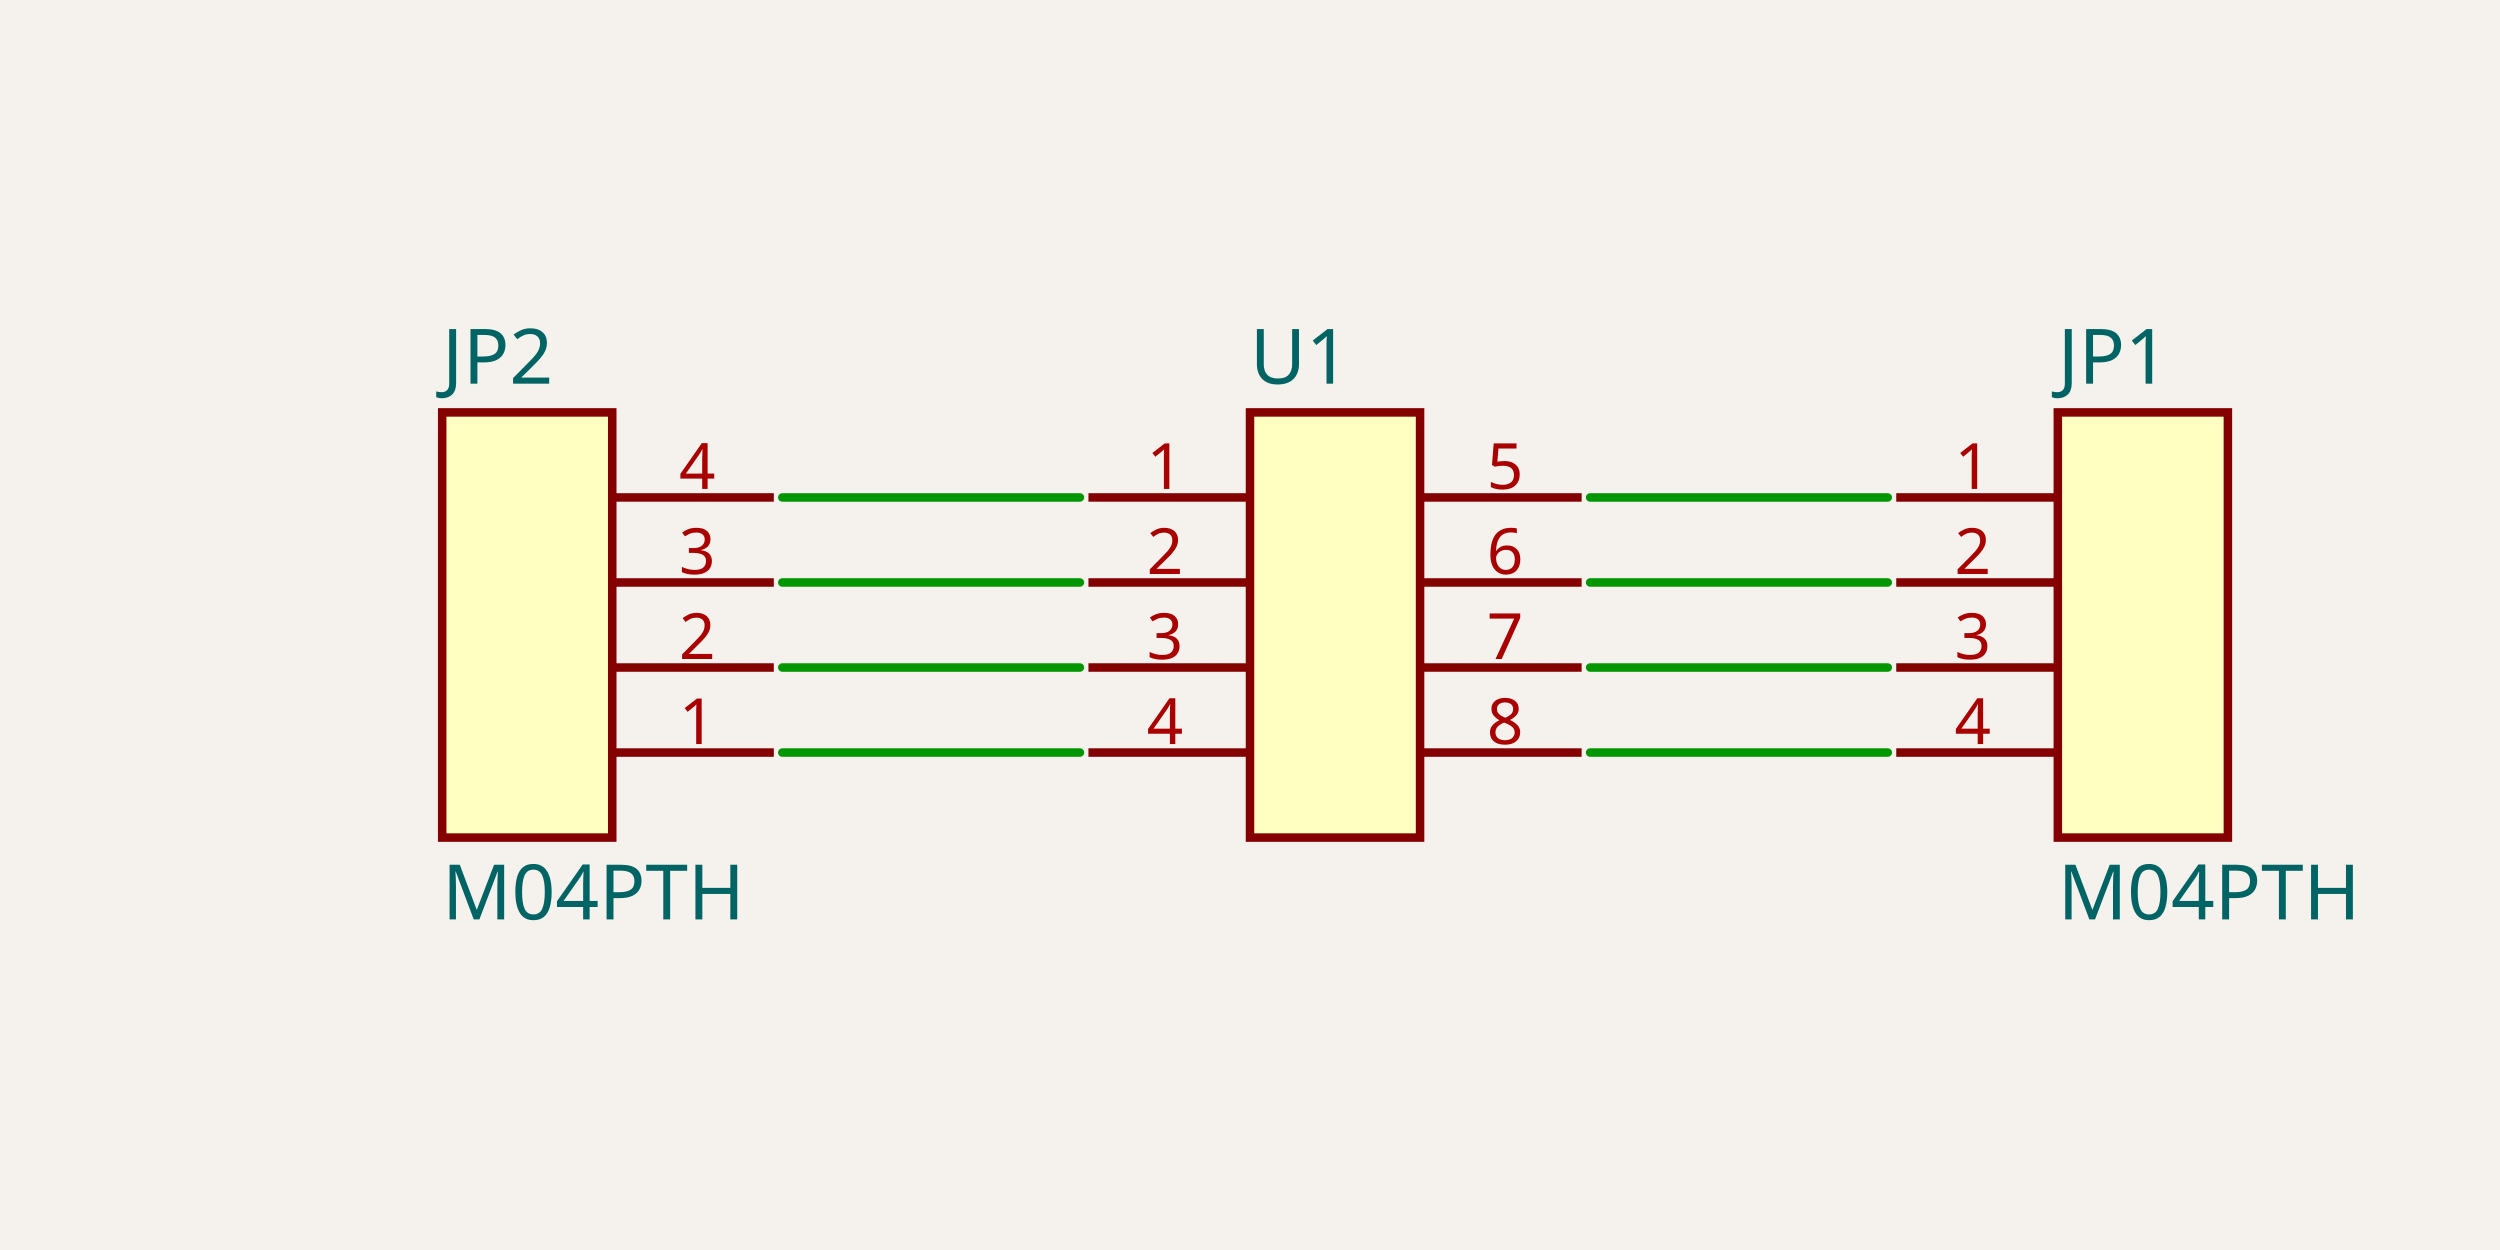
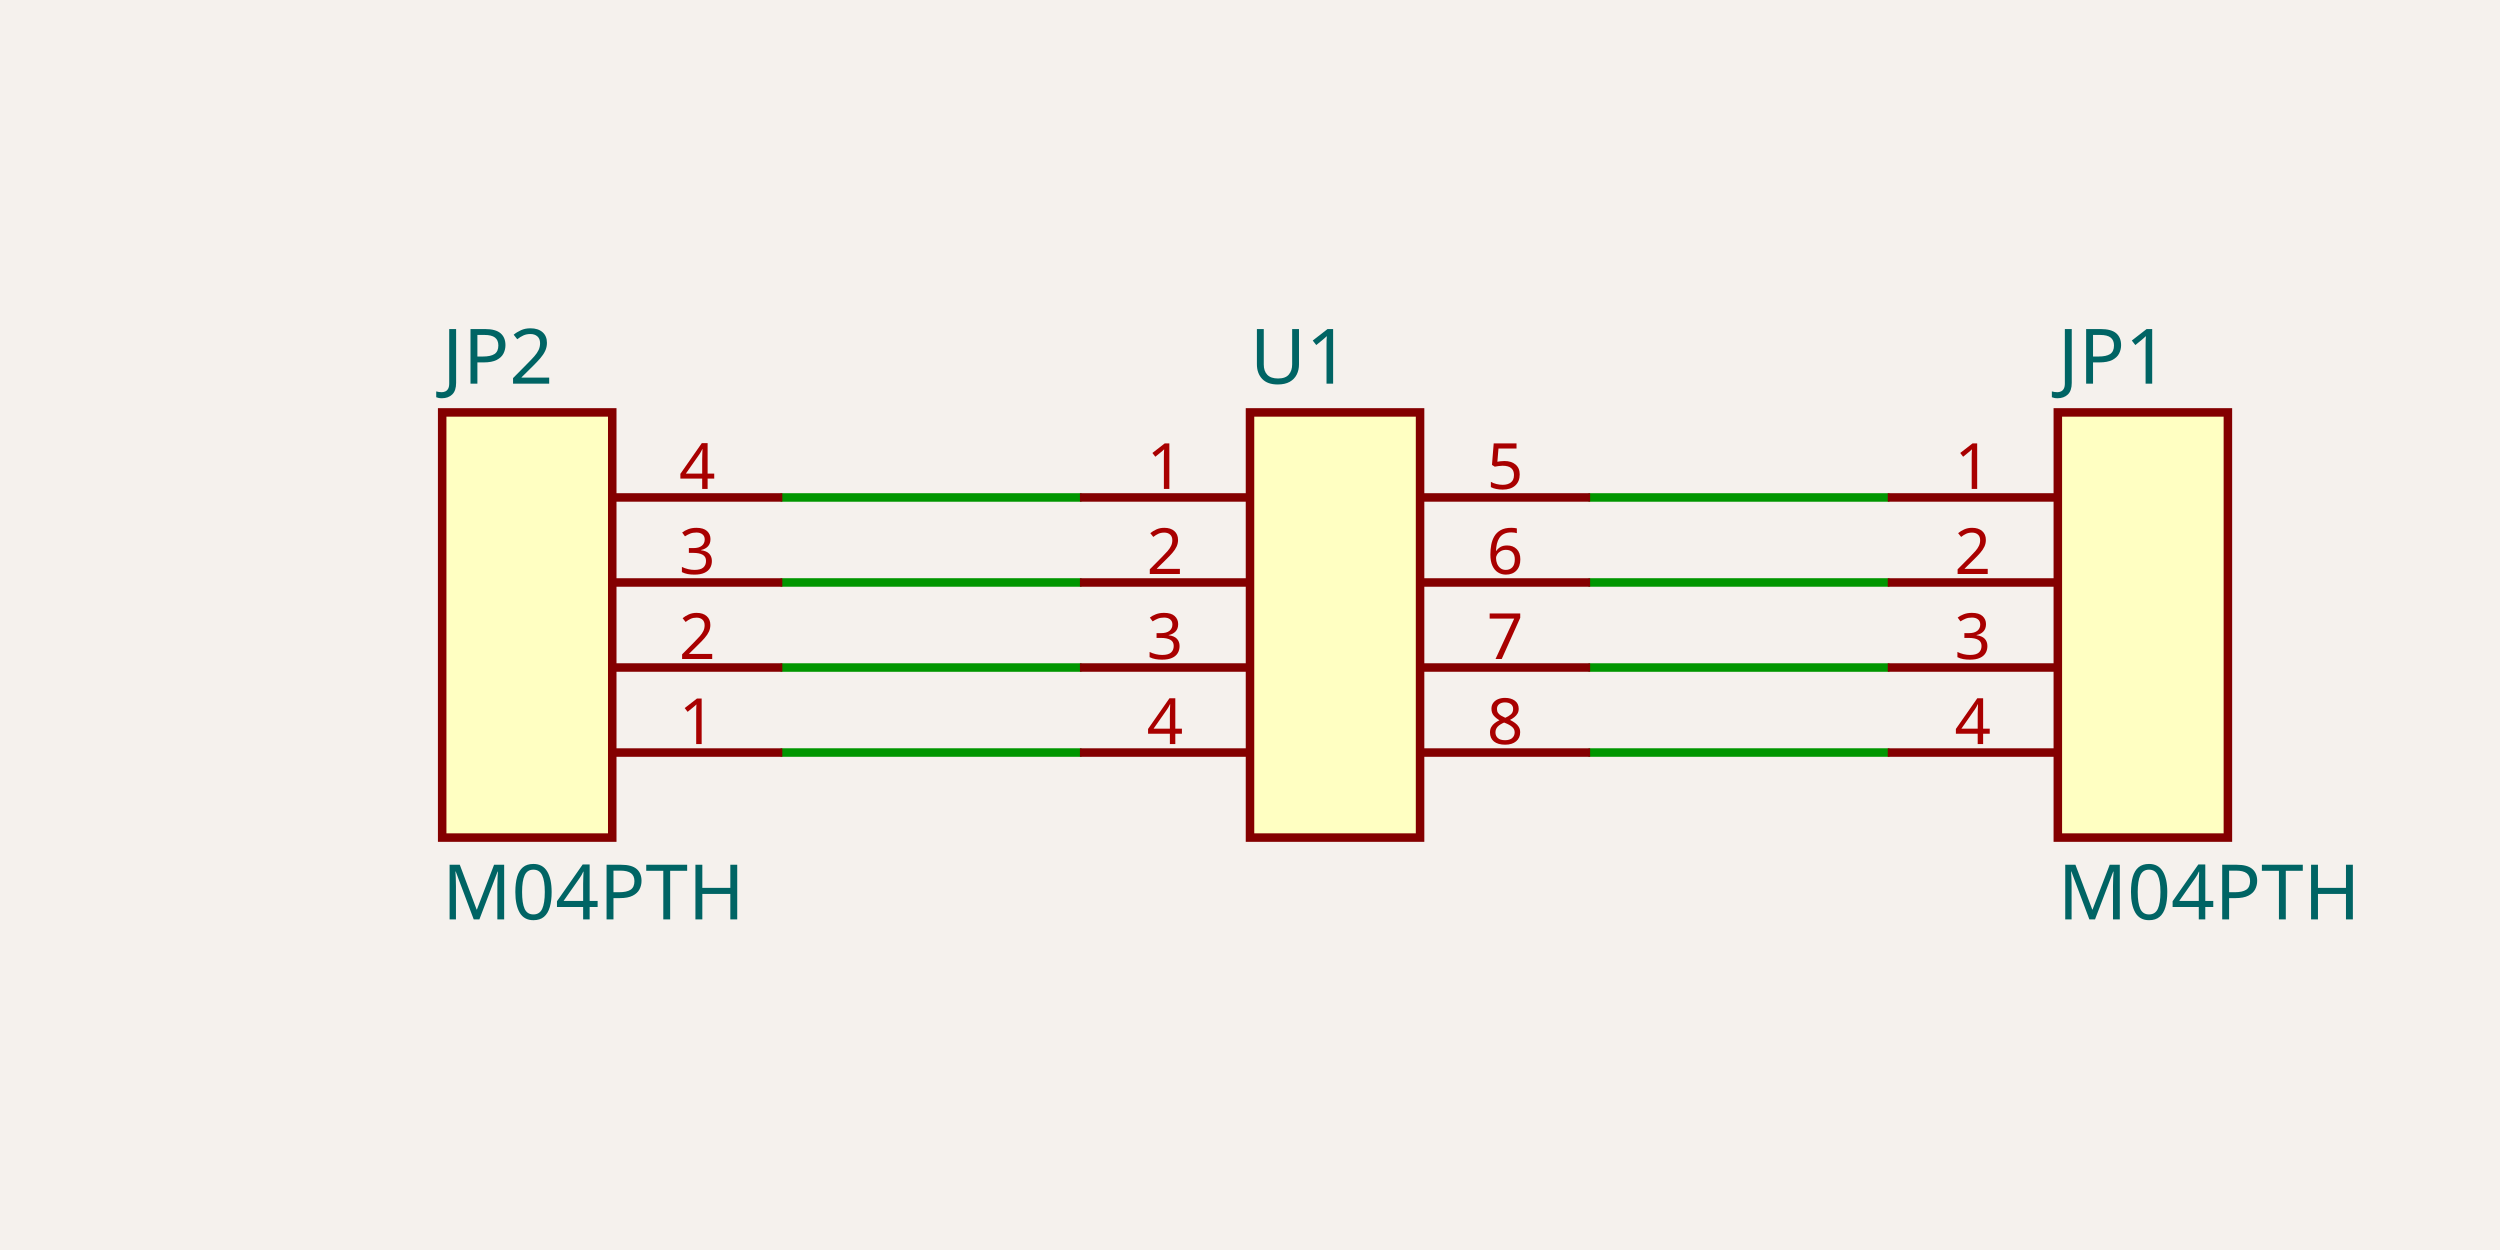
- <svg xmlns="http://www.w3.org/2000/svg" width="1200" height="600" style="background-color: rgb(245, 241, 237)" data-real-to-screen-transform="matrix(204.0816326531,0,0,-204.0816326531,640.8163265306,300)" data-software-used-string="@tscircuit/core@0.0.611">
+ <svg xmlns="http://www.w3.org/2000/svg" width="1200" height="600" style="background-color: rgb(245, 241, 237)" data-real-to-screen-transform="matrix(204.0816326531,0,0,-204.0816326531,640.8163265306,300)" data-software-used-string="@tscircuit/core@0.0.747">
  <style>
              .boundary { fill: rgb(245, 241, 237); }
              .schematic-boundary { fill: none; stroke: #fff; }
              .component { fill: none; stroke: rgb(132, 0, 0); }
              .chip { fill: rgb(255, 255, 194); stroke: rgb(132, 0, 0); }
              .component-pin { fill: none; stroke: rgb(132, 0, 0); }
+               /* Basic per-trace hover fallback */
              .trace:hover {
                filter: invert(1);
              }
              .trace:hover .trace-crossing-outline {
                opacity: 0;
              }
              .trace:hover .trace-junction {
                filter: invert(1);
              }
+               /* Net-hover highlighting: when a trace or its overlays are hovered,
+                  invert color for all traces (base + overlays) sharing the same
+                  subcircuit connectivity key. Also hide crossing outline during hover. */
+               svg:has(:is(g.trace[data-subcircuit-connectivity-map-key="unnamedsubcircuit4355_connectivity_net0"], g.trace-overlays[data-subcircuit-connectivity-map-key="unnamedsubcircuit4355_connectivity_net0"]):hover) :is(g.trace[data-subcircuit-connectivity-map-key="unnamedsubcircuit4355_connectivity_net0"], g.trace-overlays[data-subcircuit-connectivity-map-key="unnamedsubcircuit4355_connectivity_net0"]) { filter: invert(1); }
+ svg:has(:is(g.trace[data-subcircuit-connectivity-map-key="unnamedsubcircuit4355_connectivity_net0"], g.trace-overlays[data-subcircuit-connectivity-map-key="unnamedsubcircuit4355_connectivity_net0"]):hover) g.trace-overlays[data-subcircuit-connectivity-map-key="unnamedsubcircuit4355_connectivity_net0"] .trace-crossing-outline { opacity: 0; }
+ svg:has(:is(g.trace[data-subcircuit-connectivity-map-key="unnamedsubcircuit4355_connectivity_net1"], g.trace-overlays[data-subcircuit-connectivity-map-key="unnamedsubcircuit4355_connectivity_net1"]):hover) :is(g.trace[data-subcircuit-connectivity-map-key="unnamedsubcircuit4355_connectivity_net1"], g.trace-overlays[data-subcircuit-connectivity-map-key="unnamedsubcircuit4355_connectivity_net1"]) { filter: invert(1); }
+ svg:has(:is(g.trace[data-subcircuit-connectivity-map-key="unnamedsubcircuit4355_connectivity_net1"], g.trace-overlays[data-subcircuit-connectivity-map-key="unnamedsubcircuit4355_connectivity_net1"]):hover) g.trace-overlays[data-subcircuit-connectivity-map-key="unnamedsubcircuit4355_connectivity_net1"] .trace-crossing-outline { opacity: 0; }
+ svg:has(:is(g.trace[data-subcircuit-connectivity-map-key="unnamedsubcircuit4355_connectivity_net2"], g.trace-overlays[data-subcircuit-connectivity-map-key="unnamedsubcircuit4355_connectivity_net2"]):hover) :is(g.trace[data-subcircuit-connectivity-map-key="unnamedsubcircuit4355_connectivity_net2"], g.trace-overlays[data-subcircuit-connectivity-map-key="unnamedsubcircuit4355_connectivity_net2"]) { filter: invert(1); }
+ svg:has(:is(g.trace[data-subcircuit-connectivity-map-key="unnamedsubcircuit4355_connectivity_net2"], g.trace-overlays[data-subcircuit-connectivity-map-key="unnamedsubcircuit4355_connectivity_net2"]):hover) g.trace-overlays[data-subcircuit-connectivity-map-key="unnamedsubcircuit4355_connectivity_net2"] .trace-crossing-outline { opacity: 0; }
+ svg:has(:is(g.trace[data-subcircuit-connectivity-map-key="unnamedsubcircuit4355_connectivity_net3"], g.trace-overlays[data-subcircuit-connectivity-map-key="unnamedsubcircuit4355_connectivity_net3"]):hover) :is(g.trace[data-subcircuit-connectivity-map-key="unnamedsubcircuit4355_connectivity_net3"], g.trace-overlays[data-subcircuit-connectivity-map-key="unnamedsubcircuit4355_connectivity_net3"]) { filter: invert(1); }
+ svg:has(:is(g.trace[data-subcircuit-connectivity-map-key="unnamedsubcircuit4355_connectivity_net3"], g.trace-overlays[data-subcircuit-connectivity-map-key="unnamedsubcircuit4355_connectivity_net3"]):hover) g.trace-overlays[data-subcircuit-connectivity-map-key="unnamedsubcircuit4355_connectivity_net3"] .trace-crossing-outline { opacity: 0; }
+ svg:has(:is(g.trace[data-subcircuit-connectivity-map-key="unnamedsubcircuit4355_connectivity_net4"], g.trace-overlays[data-subcircuit-connectivity-map-key="unnamedsubcircuit4355_connectivity_net4"]):hover) :is(g.trace[data-subcircuit-connectivity-map-key="unnamedsubcircuit4355_connectivity_net4"], g.trace-overlays[data-subcircuit-connectivity-map-key="unnamedsubcircuit4355_connectivity_net4"]) { filter: invert(1); }
+ svg:has(:is(g.trace[data-subcircuit-connectivity-map-key="unnamedsubcircuit4355_connectivity_net4"], g.trace-overlays[data-subcircuit-connectivity-map-key="unnamedsubcircuit4355_connectivity_net4"]):hover) g.trace-overlays[data-subcircuit-connectivity-map-key="unnamedsubcircuit4355_connectivity_net4"] .trace-crossing-outline { opacity: 0; }
+ svg:has(:is(g.trace[data-subcircuit-connectivity-map-key="unnamedsubcircuit4355_connectivity_net5"], g.trace-overlays[data-subcircuit-connectivity-map-key="unnamedsubcircuit4355_connectivity_net5"]):hover) :is(g.trace[data-subcircuit-connectivity-map-key="unnamedsubcircuit4355_connectivity_net5"], g.trace-overlays[data-subcircuit-connectivity-map-key="unnamedsubcircuit4355_connectivity_net5"]) { filter: invert(1); }
+ svg:has(:is(g.trace[data-subcircuit-connectivity-map-key="unnamedsubcircuit4355_connectivity_net5"], g.trace-overlays[data-subcircuit-connectivity-map-key="unnamedsubcircuit4355_connectivity_net5"]):hover) g.trace-overlays[data-subcircuit-connectivity-map-key="unnamedsubcircuit4355_connectivity_net5"] .trace-crossing-outline { opacity: 0; }
+ svg:has(:is(g.trace[data-subcircuit-connectivity-map-key="unnamedsubcircuit4355_connectivity_net6"], g.trace-overlays[data-subcircuit-connectivity-map-key="unnamedsubcircuit4355_connectivity_net6"]):hover) :is(g.trace[data-subcircuit-connectivity-map-key="unnamedsubcircuit4355_connectivity_net6"], g.trace-overlays[data-subcircuit-connectivity-map-key="unnamedsubcircuit4355_connectivity_net6"]) { filter: invert(1); }
+ svg:has(:is(g.trace[data-subcircuit-connectivity-map-key="unnamedsubcircuit4355_connectivity_net6"], g.trace-overlays[data-subcircuit-connectivity-map-key="unnamedsubcircuit4355_connectivity_net6"]):hover) g.trace-overlays[data-subcircuit-connectivity-map-key="unnamedsubcircuit4355_connectivity_net6"] .trace-crossing-outline { opacity: 0; }
+ svg:has(:is(g.trace[data-subcircuit-connectivity-map-key="unnamedsubcircuit4355_connectivity_net7"], g.trace-overlays[data-subcircuit-connectivity-map-key="unnamedsubcircuit4355_connectivity_net7"]):hover) :is(g.trace[data-subcircuit-connectivity-map-key="unnamedsubcircuit4355_connectivity_net7"], g.trace-overlays[data-subcircuit-connectivity-map-key="unnamedsubcircuit4355_connectivity_net7"]) { filter: invert(1); }
+ svg:has(:is(g.trace[data-subcircuit-connectivity-map-key="unnamedsubcircuit4355_connectivity_net7"], g.trace-overlays[data-subcircuit-connectivity-map-key="unnamedsubcircuit4355_connectivity_net7"]):hover) g.trace-overlays[data-subcircuit-connectivity-map-key="unnamedsubcircuit4355_connectivity_net7"] .trace-crossing-outline { opacity: 0; }
              .text { font-family: sans-serif; fill: rgb(0, 150, 0); }
              .pin-number { fill: rgb(169, 0, 0); }
              .port-label { fill: rgb(0, 100, 100); }
              .component-name { fill: rgb(0, 100, 100); }
            </style>
  <rect class="boundary" x="0" y="0" width="1200" height="600" />
+   <g class="trace" data-layer="base" data-circuit-json-type="schematic_trace" data-schematic-trace-id="schematic_trace_0" data-subcircuit-connectivity-map-key="unnamedsubcircuit4355_connectivity_net0">
+     <path d="M 518.367 238.776 L 375.51 238.776" class="trace-invisible-hover-outline" stroke="rgb(0, 150, 0)" fill="none" stroke-width="32.653px" stroke-linecap="round" opacity="0" stroke-linejoin="round" />
+     <path d="M 518.367 238.776 L 375.51 238.776" stroke="rgb(0, 150, 0)" fill="none" stroke-width="4.082px" stroke-linecap="round" stroke-linejoin="round" />
+   </g>
+   <g class="trace" data-layer="base" data-circuit-json-type="schematic_trace" data-schematic-trace-id="schematic_trace_1" data-subcircuit-connectivity-map-key="unnamedsubcircuit4355_connectivity_net1">
+     <path d="M 518.367 279.592 L 375.51 279.592" class="trace-invisible-hover-outline" stroke="rgb(0, 150, 0)" fill="none" stroke-width="32.653px" stroke-linecap="round" opacity="0" stroke-linejoin="round" />
+     <path d="M 518.367 279.592 L 375.51 279.592" stroke="rgb(0, 150, 0)" fill="none" stroke-width="4.082px" stroke-linecap="round" stroke-linejoin="round" />
+   </g>
+   <g class="trace" data-layer="base" data-circuit-json-type="schematic_trace" data-schematic-trace-id="schematic_trace_2" data-subcircuit-connectivity-map-key="unnamedsubcircuit4355_connectivity_net2">
+     <path d="M 518.367 320.408 L 375.51 320.408" class="trace-invisible-hover-outline" stroke="rgb(0, 150, 0)" fill="none" stroke-width="32.653px" stroke-linecap="round" opacity="0" stroke-linejoin="round" />
+     <path d="M 518.367 320.408 L 375.51 320.408" stroke="rgb(0, 150, 0)" fill="none" stroke-width="4.082px" stroke-linecap="round" stroke-linejoin="round" />
+   </g>
+   <g class="trace" data-layer="base" data-circuit-json-type="schematic_trace" data-schematic-trace-id="schematic_trace_3" data-subcircuit-connectivity-map-key="unnamedsubcircuit4355_connectivity_net3">
+     <path d="M 518.367 361.224 L 375.51 361.224" class="trace-invisible-hover-outline" stroke="rgb(0, 150, 0)" fill="none" stroke-width="32.653px" stroke-linecap="round" opacity="0" stroke-linejoin="round" />
+     <path d="M 518.367 361.224 L 375.51 361.224" stroke="rgb(0, 150, 0)" fill="none" stroke-width="4.082px" stroke-linecap="round" stroke-linejoin="round" />
+   </g>
+   <g class="trace" data-layer="base" data-circuit-json-type="schematic_trace" data-schematic-trace-id="schematic_trace_4" data-subcircuit-connectivity-map-key="unnamedsubcircuit4355_connectivity_net4">
+     <path d="M 763.265 361.224 L 906.122 361.224" class="trace-invisible-hover-outline" stroke="rgb(0, 150, 0)" fill="none" stroke-width="32.653px" stroke-linecap="round" opacity="0" stroke-linejoin="round" />
+     <path d="M 763.265 361.224 L 906.122 361.224" stroke="rgb(0, 150, 0)" fill="none" stroke-width="4.082px" stroke-linecap="round" stroke-linejoin="round" />
+   </g>
+   <g class="trace" data-layer="base" data-circuit-json-type="schematic_trace" data-schematic-trace-id="schematic_trace_5" data-subcircuit-connectivity-map-key="unnamedsubcircuit4355_connectivity_net5">
+     <path d="M 763.265 320.408 L 906.122 320.408" class="trace-invisible-hover-outline" stroke="rgb(0, 150, 0)" fill="none" stroke-width="32.653px" stroke-linecap="round" opacity="0" stroke-linejoin="round" />
+     <path d="M 763.265 320.408 L 906.122 320.408" stroke="rgb(0, 150, 0)" fill="none" stroke-width="4.082px" stroke-linecap="round" stroke-linejoin="round" />
+   </g>
+   <g class="trace" data-layer="base" data-circuit-json-type="schematic_trace" data-schematic-trace-id="schematic_trace_6" data-subcircuit-connectivity-map-key="unnamedsubcircuit4355_connectivity_net6">
+     <path d="M 763.265 279.592 L 906.122 279.592" class="trace-invisible-hover-outline" stroke="rgb(0, 150, 0)" fill="none" stroke-width="32.653px" stroke-linecap="round" opacity="0" stroke-linejoin="round" />
+     <path d="M 763.265 279.592 L 906.122 279.592" stroke="rgb(0, 150, 0)" fill="none" stroke-width="4.082px" stroke-linecap="round" stroke-linejoin="round" />
+   </g>
+   <g class="trace" data-layer="base" data-circuit-json-type="schematic_trace" data-schematic-trace-id="schematic_trace_7" data-subcircuit-connectivity-map-key="unnamedsubcircuit4355_connectivity_net7">
+     <path d="M 763.265 238.776 L 906.122 238.776" class="trace-invisible-hover-outline" stroke="rgb(0, 150, 0)" fill="none" stroke-width="32.653px" stroke-linecap="round" opacity="0" stroke-linejoin="round" />
+     <path d="M 763.265 238.776 L 906.122 238.776" stroke="rgb(0, 150, 0)" fill="none" stroke-width="4.082px" stroke-linecap="round" stroke-linejoin="round" />
+   </g>
+   <g class="trace-overlays" data-layer="overlay" data-circuit-json-type="schematic_trace" data-schematic-trace-id="schematic_trace_0" data-subcircuit-connectivity-map-key="unnamedsubcircuit4355_connectivity_net0" />
+   <g class="trace-overlays" data-layer="overlay" data-circuit-json-type="schematic_trace" data-schematic-trace-id="schematic_trace_1" data-subcircuit-connectivity-map-key="unnamedsubcircuit4355_connectivity_net1" />
+   <g class="trace-overlays" data-layer="overlay" data-circuit-json-type="schematic_trace" data-schematic-trace-id="schematic_trace_2" data-subcircuit-connectivity-map-key="unnamedsubcircuit4355_connectivity_net2" />
+   <g class="trace-overlays" data-layer="overlay" data-circuit-json-type="schematic_trace" data-schematic-trace-id="schematic_trace_3" data-subcircuit-connectivity-map-key="unnamedsubcircuit4355_connectivity_net3" />
+   <g class="trace-overlays" data-layer="overlay" data-circuit-json-type="schematic_trace" data-schematic-trace-id="schematic_trace_4" data-subcircuit-connectivity-map-key="unnamedsubcircuit4355_connectivity_net4" />
+   <g class="trace-overlays" data-layer="overlay" data-circuit-json-type="schematic_trace" data-schematic-trace-id="schematic_trace_5" data-subcircuit-connectivity-map-key="unnamedsubcircuit4355_connectivity_net5" />
+   <g class="trace-overlays" data-layer="overlay" data-circuit-json-type="schematic_trace" data-schematic-trace-id="schematic_trace_6" data-subcircuit-connectivity-map-key="unnamedsubcircuit4355_connectivity_net6" />
+   <g class="trace-overlays" data-layer="overlay" data-circuit-json-type="schematic_trace" data-schematic-trace-id="schematic_trace_7" data-subcircuit-connectivity-map-key="unnamedsubcircuit4355_connectivity_net7" />
  <g data-circuit-json-type="schematic_component" data-schematic-component-id="schematic_component_0">
    <rect class="component chip" x="600" y="197.959" width="81.633" height="204.082" stroke-width="4.082px" fill="rgb(255, 255, 194)" stroke="rgb(132, 0, 0)" />
    <rect class="component-overlay" x="600" y="197.959" width="81.633" height="204.082" fill="transparent" />
    <text x="600" y="428.571" fill="#006464" text-anchor="start" dominant-baseline="middle" font-family="sans-serif" font-size="36.735px" transform="rotate(0, 600, 428.5714)" />
    <text x="600" y="171.429" fill="#006464" text-anchor="start" dominant-baseline="middle" font-family="sans-serif" font-size="36.735px" transform="rotate(0, 600, 171.4286)">U1</text>
-     <line class="component-pin" x1="522.449" y1="238.776" x2="600" y2="238.776" stroke-width="4.082px" />
+     <line class="component-pin" x1="600" y1="238.776" x2="518.367" y2="238.776" stroke-width="4.082px" />
    <g data-schematic-port-id="source_port_0">
      <rect x="514.286" y="234.694" width="8.163" height="8.163" opacity="0" />
    </g>
    <text class="pin-number" x="559.184" y="234.694" style="font-family: sans-serif;" fill="rgb(169, 0, 0)" text-anchor="middle" dominant-baseline="auto" font-size="30.612px" transform="">1</text>
-     <line class="component-pin" x1="522.449" y1="279.592" x2="600" y2="279.592" stroke-width="4.082px" />
+     <line class="component-pin" x1="600" y1="279.592" x2="518.367" y2="279.592" stroke-width="4.082px" />
    <g data-schematic-port-id="source_port_1">
      <rect x="514.286" y="275.51" width="8.163" height="8.163" opacity="0" />
    </g>
    <text class="pin-number" x="559.184" y="275.51" style="font-family: sans-serif;" fill="rgb(169, 0, 0)" text-anchor="middle" dominant-baseline="auto" font-size="30.612px" transform="">2</text>
-     <line class="component-pin" x1="522.449" y1="320.408" x2="600" y2="320.408" stroke-width="4.082px" />
+     <line class="component-pin" x1="600" y1="320.408" x2="518.367" y2="320.408" stroke-width="4.082px" />
    <g data-schematic-port-id="source_port_2">
      <rect x="514.286" y="316.327" width="8.163" height="8.163" opacity="0" />
    </g>
    <text class="pin-number" x="559.184" y="316.327" style="font-family: sans-serif;" fill="rgb(169, 0, 0)" text-anchor="middle" dominant-baseline="auto" font-size="30.612px" transform="">3</text>
-     <line class="component-pin" x1="522.449" y1="361.224" x2="600" y2="361.224" stroke-width="4.082px" />
+     <line class="component-pin" x1="600" y1="361.224" x2="518.367" y2="361.224" stroke-width="4.082px" />
    <g data-schematic-port-id="source_port_3">
      <rect x="514.286" y="357.143" width="8.163" height="8.163" opacity="0" />
    </g>
    <text class="pin-number" x="559.184" y="357.143" style="font-family: sans-serif;" fill="rgb(169, 0, 0)" text-anchor="middle" dominant-baseline="auto" font-size="30.612px" transform="">4</text>
-     <line class="component-pin" x1="759.184" y1="238.776" x2="681.633" y2="238.776" stroke-width="4.082px" />
+     <line class="component-pin" x1="681.633" y1="238.776" x2="763.265" y2="238.776" stroke-width="4.082px" />
    <g data-schematic-port-id="source_port_4">
      <rect x="759.184" y="234.694" width="8.163" height="8.163" opacity="0" />
    </g>
    <text class="pin-number" x="722.449" y="234.694" style="font-family: sans-serif;" fill="rgb(169, 0, 0)" text-anchor="middle" dominant-baseline="auto" font-size="30.612px" transform="">5</text>
-     <line class="component-pin" x1="759.184" y1="279.592" x2="681.633" y2="279.592" stroke-width="4.082px" />
+     <line class="component-pin" x1="681.633" y1="279.592" x2="763.265" y2="279.592" stroke-width="4.082px" />
    <g data-schematic-port-id="source_port_5">
      <rect x="759.184" y="275.51" width="8.163" height="8.163" opacity="0" />
    </g>
    <text class="pin-number" x="722.449" y="275.51" style="font-family: sans-serif;" fill="rgb(169, 0, 0)" text-anchor="middle" dominant-baseline="auto" font-size="30.612px" transform="">6</text>
-     <line class="component-pin" x1="759.184" y1="320.408" x2="681.633" y2="320.408" stroke-width="4.082px" />
+     <line class="component-pin" x1="681.633" y1="320.408" x2="763.265" y2="320.408" stroke-width="4.082px" />
    <g data-schematic-port-id="source_port_6">
      <rect x="759.184" y="316.327" width="8.163" height="8.163" opacity="0" />
    </g>
    <text class="pin-number" x="722.449" y="316.327" style="font-family: sans-serif;" fill="rgb(169, 0, 0)" text-anchor="middle" dominant-baseline="auto" font-size="30.612px" transform="">7</text>
-     <line class="component-pin" x1="759.184" y1="361.224" x2="681.633" y2="361.224" stroke-width="4.082px" />
+     <line class="component-pin" x1="681.633" y1="361.224" x2="763.265" y2="361.224" stroke-width="4.082px" />
    <g data-schematic-port-id="source_port_7">
      <rect x="759.184" y="357.143" width="8.163" height="8.163" opacity="0" />
    </g>
    <text class="pin-number" x="722.449" y="357.143" style="font-family: sans-serif;" fill="rgb(169, 0, 0)" text-anchor="middle" dominant-baseline="auto" font-size="30.612px" transform="">8</text>
  </g>
  <g data-circuit-json-type="schematic_component" data-schematic-component-id="schematic_component_1">
    <rect class="component chip" x="212.245" y="197.959" width="81.633" height="204.082" stroke-width="4.082px" fill="rgb(255, 255, 194)" stroke="rgb(132, 0, 0)" />
    <rect class="component-overlay" x="212.245" y="197.959" width="81.633" height="204.082" fill="transparent" />
    <text x="212.245" y="428.571" fill="#006464" text-anchor="start" dominant-baseline="middle" font-family="sans-serif" font-size="36.735px" transform="rotate(0, 212.2449, 428.5714)">M04PTH</text>
    <text x="212.245" y="171.429" fill="#006464" text-anchor="start" dominant-baseline="middle" font-family="sans-serif" font-size="36.735px" transform="rotate(0, 212.2449, 171.4286)">JP2</text>
-     <line class="component-pin" x1="371.429" y1="361.224" x2="293.878" y2="361.224" stroke-width="4.082px" />
+     <line class="component-pin" x1="293.878" y1="361.224" x2="375.51" y2="361.224" stroke-width="4.082px" />
    <g data-schematic-port-id="source_port_8">
      <rect x="371.429" y="357.143" width="8.163" height="8.163" opacity="0" />
    </g>
    <text class="pin-number" x="334.694" y="357.143" style="font-family: sans-serif;" fill="rgb(169, 0, 0)" text-anchor="middle" dominant-baseline="auto" font-size="30.612px" transform="">1</text>
-     <line class="component-pin" x1="371.429" y1="320.408" x2="293.878" y2="320.408" stroke-width="4.082px" />
+     <line class="component-pin" x1="293.878" y1="320.408" x2="375.51" y2="320.408" stroke-width="4.082px" />
    <g data-schematic-port-id="source_port_9">
      <rect x="371.429" y="316.327" width="8.163" height="8.163" opacity="0" />
    </g>
    <text class="pin-number" x="334.694" y="316.327" style="font-family: sans-serif;" fill="rgb(169, 0, 0)" text-anchor="middle" dominant-baseline="auto" font-size="30.612px" transform="">2</text>
-     <line class="component-pin" x1="371.429" y1="279.592" x2="293.878" y2="279.592" stroke-width="4.082px" />
+     <line class="component-pin" x1="293.878" y1="279.592" x2="375.51" y2="279.592" stroke-width="4.082px" />
    <g data-schematic-port-id="source_port_10">
      <rect x="371.429" y="275.51" width="8.163" height="8.163" opacity="0" />
    </g>
    <text class="pin-number" x="334.694" y="275.51" style="font-family: sans-serif;" fill="rgb(169, 0, 0)" text-anchor="middle" dominant-baseline="auto" font-size="30.612px" transform="">3</text>
-     <line class="component-pin" x1="371.429" y1="238.776" x2="293.878" y2="238.776" stroke-width="4.082px" />
+     <line class="component-pin" x1="293.878" y1="238.776" x2="375.51" y2="238.776" stroke-width="4.082px" />
    <g data-schematic-port-id="source_port_11">
      <rect x="371.429" y="234.694" width="8.163" height="8.163" opacity="0" />
    </g>
    <text class="pin-number" x="334.694" y="234.694" style="font-family: sans-serif;" fill="rgb(169, 0, 0)" text-anchor="middle" dominant-baseline="auto" font-size="30.612px" transform="">4</text>
  </g>
  <g data-circuit-json-type="schematic_component" data-schematic-component-id="schematic_component_2">
    <rect class="component chip" x="987.755" y="197.959" width="81.633" height="204.082" stroke-width="4.082px" fill="rgb(255, 255, 194)" stroke="rgb(132, 0, 0)" />
    <rect class="component-overlay" x="987.755" y="197.959" width="81.633" height="204.082" fill="transparent" />
    <text x="987.755" y="428.571" fill="#006464" text-anchor="start" dominant-baseline="middle" font-family="sans-serif" font-size="36.735px" transform="rotate(0, 987.7551, 428.5714)">M04PTH</text>
    <text x="987.755" y="171.429" fill="#006464" text-anchor="start" dominant-baseline="middle" font-family="sans-serif" font-size="36.735px" transform="rotate(0, 987.7551, 171.4286)">JP1</text>
-     <line class="component-pin" x1="910.204" y1="238.776" x2="987.755" y2="238.776" stroke-width="4.082px" />
+     <line class="component-pin" x1="987.755" y1="238.776" x2="906.122" y2="238.776" stroke-width="4.082px" />
    <g data-schematic-port-id="source_port_12">
      <rect x="902.041" y="234.694" width="8.163" height="8.163" opacity="0" />
    </g>
    <text class="pin-number" x="946.939" y="234.694" style="font-family: sans-serif;" fill="rgb(169, 0, 0)" text-anchor="middle" dominant-baseline="auto" font-size="30.612px" transform="">1</text>
-     <line class="component-pin" x1="910.204" y1="279.592" x2="987.755" y2="279.592" stroke-width="4.082px" />
+     <line class="component-pin" x1="987.755" y1="279.592" x2="906.122" y2="279.592" stroke-width="4.082px" />
    <g data-schematic-port-id="source_port_13">
      <rect x="902.041" y="275.51" width="8.163" height="8.163" opacity="0" />
    </g>
    <text class="pin-number" x="946.939" y="275.51" style="font-family: sans-serif;" fill="rgb(169, 0, 0)" text-anchor="middle" dominant-baseline="auto" font-size="30.612px" transform="">2</text>
-     <line class="component-pin" x1="910.204" y1="320.408" x2="987.755" y2="320.408" stroke-width="4.082px" />
+     <line class="component-pin" x1="987.755" y1="320.408" x2="906.122" y2="320.408" stroke-width="4.082px" />
    <g data-schematic-port-id="source_port_14">
      <rect x="902.041" y="316.327" width="8.163" height="8.163" opacity="0" />
    </g>
    <text class="pin-number" x="946.939" y="316.327" style="font-family: sans-serif;" fill="rgb(169, 0, 0)" text-anchor="middle" dominant-baseline="auto" font-size="30.612px" transform="">3</text>
-     <line class="component-pin" x1="910.204" y1="361.224" x2="987.755" y2="361.224" stroke-width="4.082px" />
+     <line class="component-pin" x1="987.755" y1="361.224" x2="906.122" y2="361.224" stroke-width="4.082px" />
    <g data-schematic-port-id="source_port_15">
      <rect x="902.041" y="357.143" width="8.163" height="8.163" opacity="0" />
    </g>
    <text class="pin-number" x="946.939" y="357.143" style="font-family: sans-serif;" fill="rgb(169, 0, 0)" text-anchor="middle" dominant-baseline="auto" font-size="30.612px" transform="">4</text>
  </g>
-   <g class="trace" data-circuit-json-type="schematic_trace" data-schematic-trace-id="schematic_trace_0">
-     <path d="M 518.367 238.776 L 446.939 238.776 L 375.51 238.776" class="trace-invisible-hover-outline" stroke="rgb(0, 150, 0)" fill="none" stroke-width="32.653px" stroke-linecap="round" opacity="0" stroke-linejoin="round" />
-     <path d="M 518.367 238.776 L 446.939 238.776 L 375.51 238.776" stroke="rgb(0, 150, 0)" fill="none" stroke-width="4.082px" stroke-linecap="round" stroke-linejoin="round" />
-   </g>
-   <g class="trace" data-circuit-json-type="schematic_trace" data-schematic-trace-id="schematic_trace_1">
-     <path d="M 518.367 279.592 L 446.939 279.592 L 446.939 279.592 L 375.51 279.592" class="trace-invisible-hover-outline" stroke="rgb(0, 150, 0)" fill="none" stroke-width="32.653px" stroke-linecap="round" opacity="0" stroke-linejoin="round" />
-     <path d="M 518.367 279.592 L 446.939 279.592 L 446.939 279.592 L 375.51 279.592" stroke="rgb(0, 150, 0)" fill="none" stroke-width="4.082px" stroke-linecap="round" stroke-linejoin="round" />
-   </g>
-   <g class="trace" data-circuit-json-type="schematic_trace" data-schematic-trace-id="schematic_trace_2">
-     <path d="M 518.367 320.408 L 446.939 320.408 L 446.939 320.408 L 375.51 320.408" class="trace-invisible-hover-outline" stroke="rgb(0, 150, 0)" fill="none" stroke-width="32.653px" stroke-linecap="round" opacity="0" stroke-linejoin="round" />
-     <path d="M 518.367 320.408 L 446.939 320.408 L 446.939 320.408 L 375.51 320.408" stroke="rgb(0, 150, 0)" fill="none" stroke-width="4.082px" stroke-linecap="round" stroke-linejoin="round" />
-   </g>
-   <g class="trace" data-circuit-json-type="schematic_trace" data-schematic-trace-id="schematic_trace_3">
-     <path d="M 518.367 361.224 L 446.939 361.224 L 375.51 361.224" class="trace-invisible-hover-outline" stroke="rgb(0, 150, 0)" fill="none" stroke-width="32.653px" stroke-linecap="round" opacity="0" stroke-linejoin="round" />
-     <path d="M 518.367 361.224 L 446.939 361.224 L 375.51 361.224" stroke="rgb(0, 150, 0)" fill="none" stroke-width="4.082px" stroke-linecap="round" stroke-linejoin="round" />
-   </g>
-   <g class="trace" data-circuit-json-type="schematic_trace" data-schematic-trace-id="schematic_trace_4">
-     <path d="M 763.265 361.224 L 777.551 361.224 L 834.694 361.224 L 891.837 361.224 L 906.122 361.224" class="trace-invisible-hover-outline" stroke="rgb(0, 150, 0)" fill="none" stroke-width="32.653px" stroke-linecap="round" opacity="0" stroke-linejoin="round" />
-     <path d="M 763.265 361.224 L 777.551 361.224 L 834.694 361.224 L 891.837 361.224 L 906.122 361.224" stroke="rgb(0, 150, 0)" fill="none" stroke-width="4.082px" stroke-linecap="round" stroke-linejoin="round" />
-   </g>
-   <g class="trace" data-circuit-json-type="schematic_trace" data-schematic-trace-id="schematic_trace_5">
-     <path d="M 763.265 320.408 L 777.551 320.408 L 834.694 320.408 L 834.694 320.408 L 891.837 320.408 L 906.122 320.408" class="trace-invisible-hover-outline" stroke="rgb(0, 150, 0)" fill="none" stroke-width="32.653px" stroke-linecap="round" opacity="0" stroke-linejoin="round" />
-     <path d="M 763.265 320.408 L 777.551 320.408 L 834.694 320.408 L 834.694 320.408 L 891.837 320.408 L 906.122 320.408" stroke="rgb(0, 150, 0)" fill="none" stroke-width="4.082px" stroke-linecap="round" stroke-linejoin="round" />
-   </g>
-   <g class="trace" data-circuit-json-type="schematic_trace" data-schematic-trace-id="schematic_trace_6">
-     <path d="M 763.265 279.592 L 777.551 279.592 L 834.694 279.592 L 834.694 279.592 L 891.837 279.592 L 906.122 279.592" class="trace-invisible-hover-outline" stroke="rgb(0, 150, 0)" fill="none" stroke-width="32.653px" stroke-linecap="round" opacity="0" stroke-linejoin="round" />
-     <path d="M 763.265 279.592 L 777.551 279.592 L 834.694 279.592 L 834.694 279.592 L 891.837 279.592 L 906.122 279.592" stroke="rgb(0, 150, 0)" fill="none" stroke-width="4.082px" stroke-linecap="round" stroke-linejoin="round" />
-   </g>
-   <g class="trace" data-circuit-json-type="schematic_trace" data-schematic-trace-id="schematic_trace_7">
-     <path d="M 763.265 238.776 L 777.551 238.776 L 834.694 238.776 L 891.837 238.776 L 906.122 238.776" class="trace-invisible-hover-outline" stroke="rgb(0, 150, 0)" fill="none" stroke-width="32.653px" stroke-linecap="round" opacity="0" stroke-linejoin="round" />
-     <path d="M 763.265 238.776 L 777.551 238.776 L 834.694 238.776 L 891.837 238.776 L 906.122 238.776" stroke="rgb(0, 150, 0)" fill="none" stroke-width="4.082px" stroke-linecap="round" stroke-linejoin="round" />
-   </g>
  <g class="schematic-port-hover" data-schematic-port-id="source_port_0">
    <circle cx="518.367" cy="238.776" r="8.163" fill="red" opacity="0" />
  </g>
  <g class="schematic-port-hover" data-schematic-port-id="source_port_1">
    <circle cx="518.367" cy="279.592" r="8.163" fill="red" opacity="0" />
  </g>
  <g class="schematic-port-hover" data-schematic-port-id="source_port_2">
    <circle cx="518.367" cy="320.408" r="8.163" fill="red" opacity="0" />
  </g>
  <g class="schematic-port-hover" data-schematic-port-id="source_port_3">
    <circle cx="518.367" cy="361.224" r="8.163" fill="red" opacity="0" />
  </g>
  <g class="schematic-port-hover" data-schematic-port-id="source_port_4">
    <circle cx="763.265" cy="238.776" r="8.163" fill="red" opacity="0" />
  </g>
  <g class="schematic-port-hover" data-schematic-port-id="source_port_5">
    <circle cx="763.265" cy="279.592" r="8.163" fill="red" opacity="0" />
  </g>
  <g class="schematic-port-hover" data-schematic-port-id="source_port_6">
    <circle cx="763.265" cy="320.408" r="8.163" fill="red" opacity="0" />
  </g>
  <g class="schematic-port-hover" data-schematic-port-id="source_port_7">
    <circle cx="763.265" cy="361.224" r="8.163" fill="red" opacity="0" />
  </g>
  <g class="schematic-port-hover" data-schematic-port-id="source_port_8">
    <circle cx="375.51" cy="361.224" r="8.163" fill="red" opacity="0" />
  </g>
  <g class="schematic-port-hover" data-schematic-port-id="source_port_9">
    <circle cx="375.51" cy="320.408" r="8.163" fill="red" opacity="0" />
  </g>
  <g class="schematic-port-hover" data-schematic-port-id="source_port_10">
    <circle cx="375.51" cy="279.592" r="8.163" fill="red" opacity="0" />
  </g>
  <g class="schematic-port-hover" data-schematic-port-id="source_port_11">
    <circle cx="375.51" cy="238.776" r="8.163" fill="red" opacity="0" />
  </g>
  <g class="schematic-port-hover" data-schematic-port-id="source_port_12">
    <circle cx="906.122" cy="238.776" r="8.163" fill="red" opacity="0" />
  </g>
  <g class="schematic-port-hover" data-schematic-port-id="source_port_13">
    <circle cx="906.122" cy="279.592" r="8.163" fill="red" opacity="0" />
  </g>
  <g class="schematic-port-hover" data-schematic-port-id="source_port_14">
    <circle cx="906.122" cy="320.408" r="8.163" fill="red" opacity="0" />
  </g>
  <g class="schematic-port-hover" data-schematic-port-id="source_port_15">
    <circle cx="906.122" cy="361.224" r="8.163" fill="red" opacity="0" />
  </g>
</svg>
